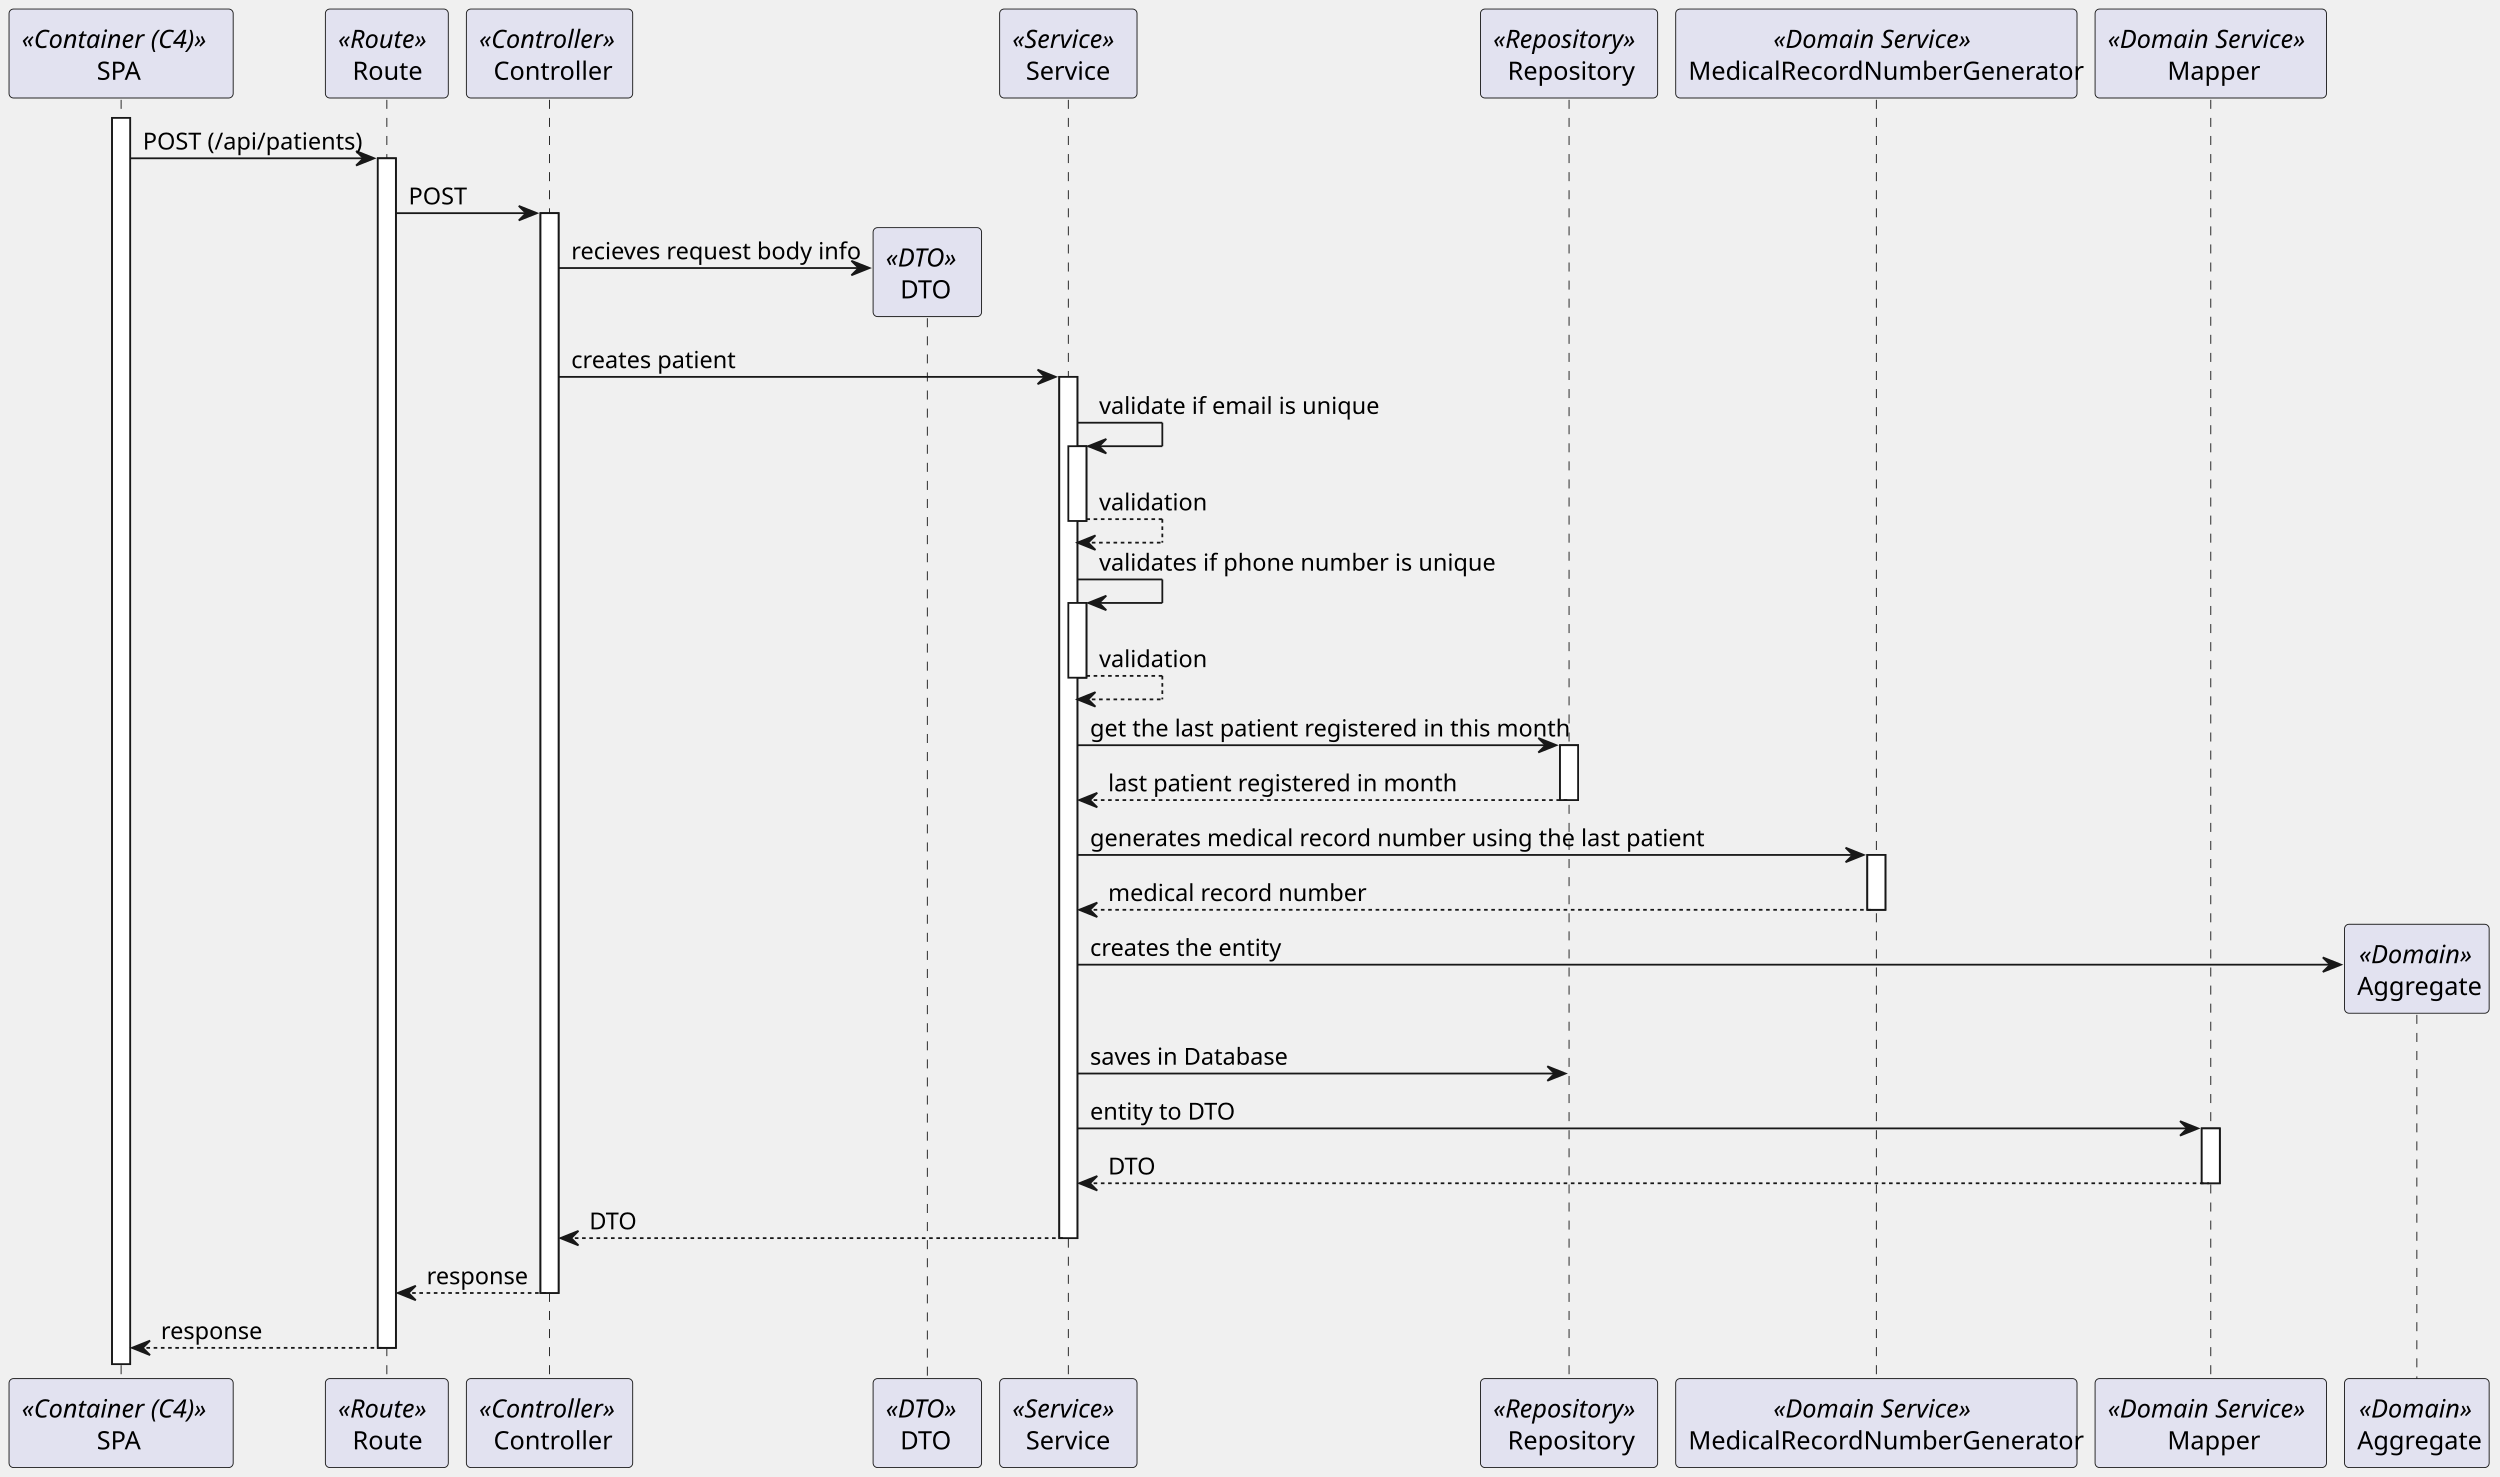
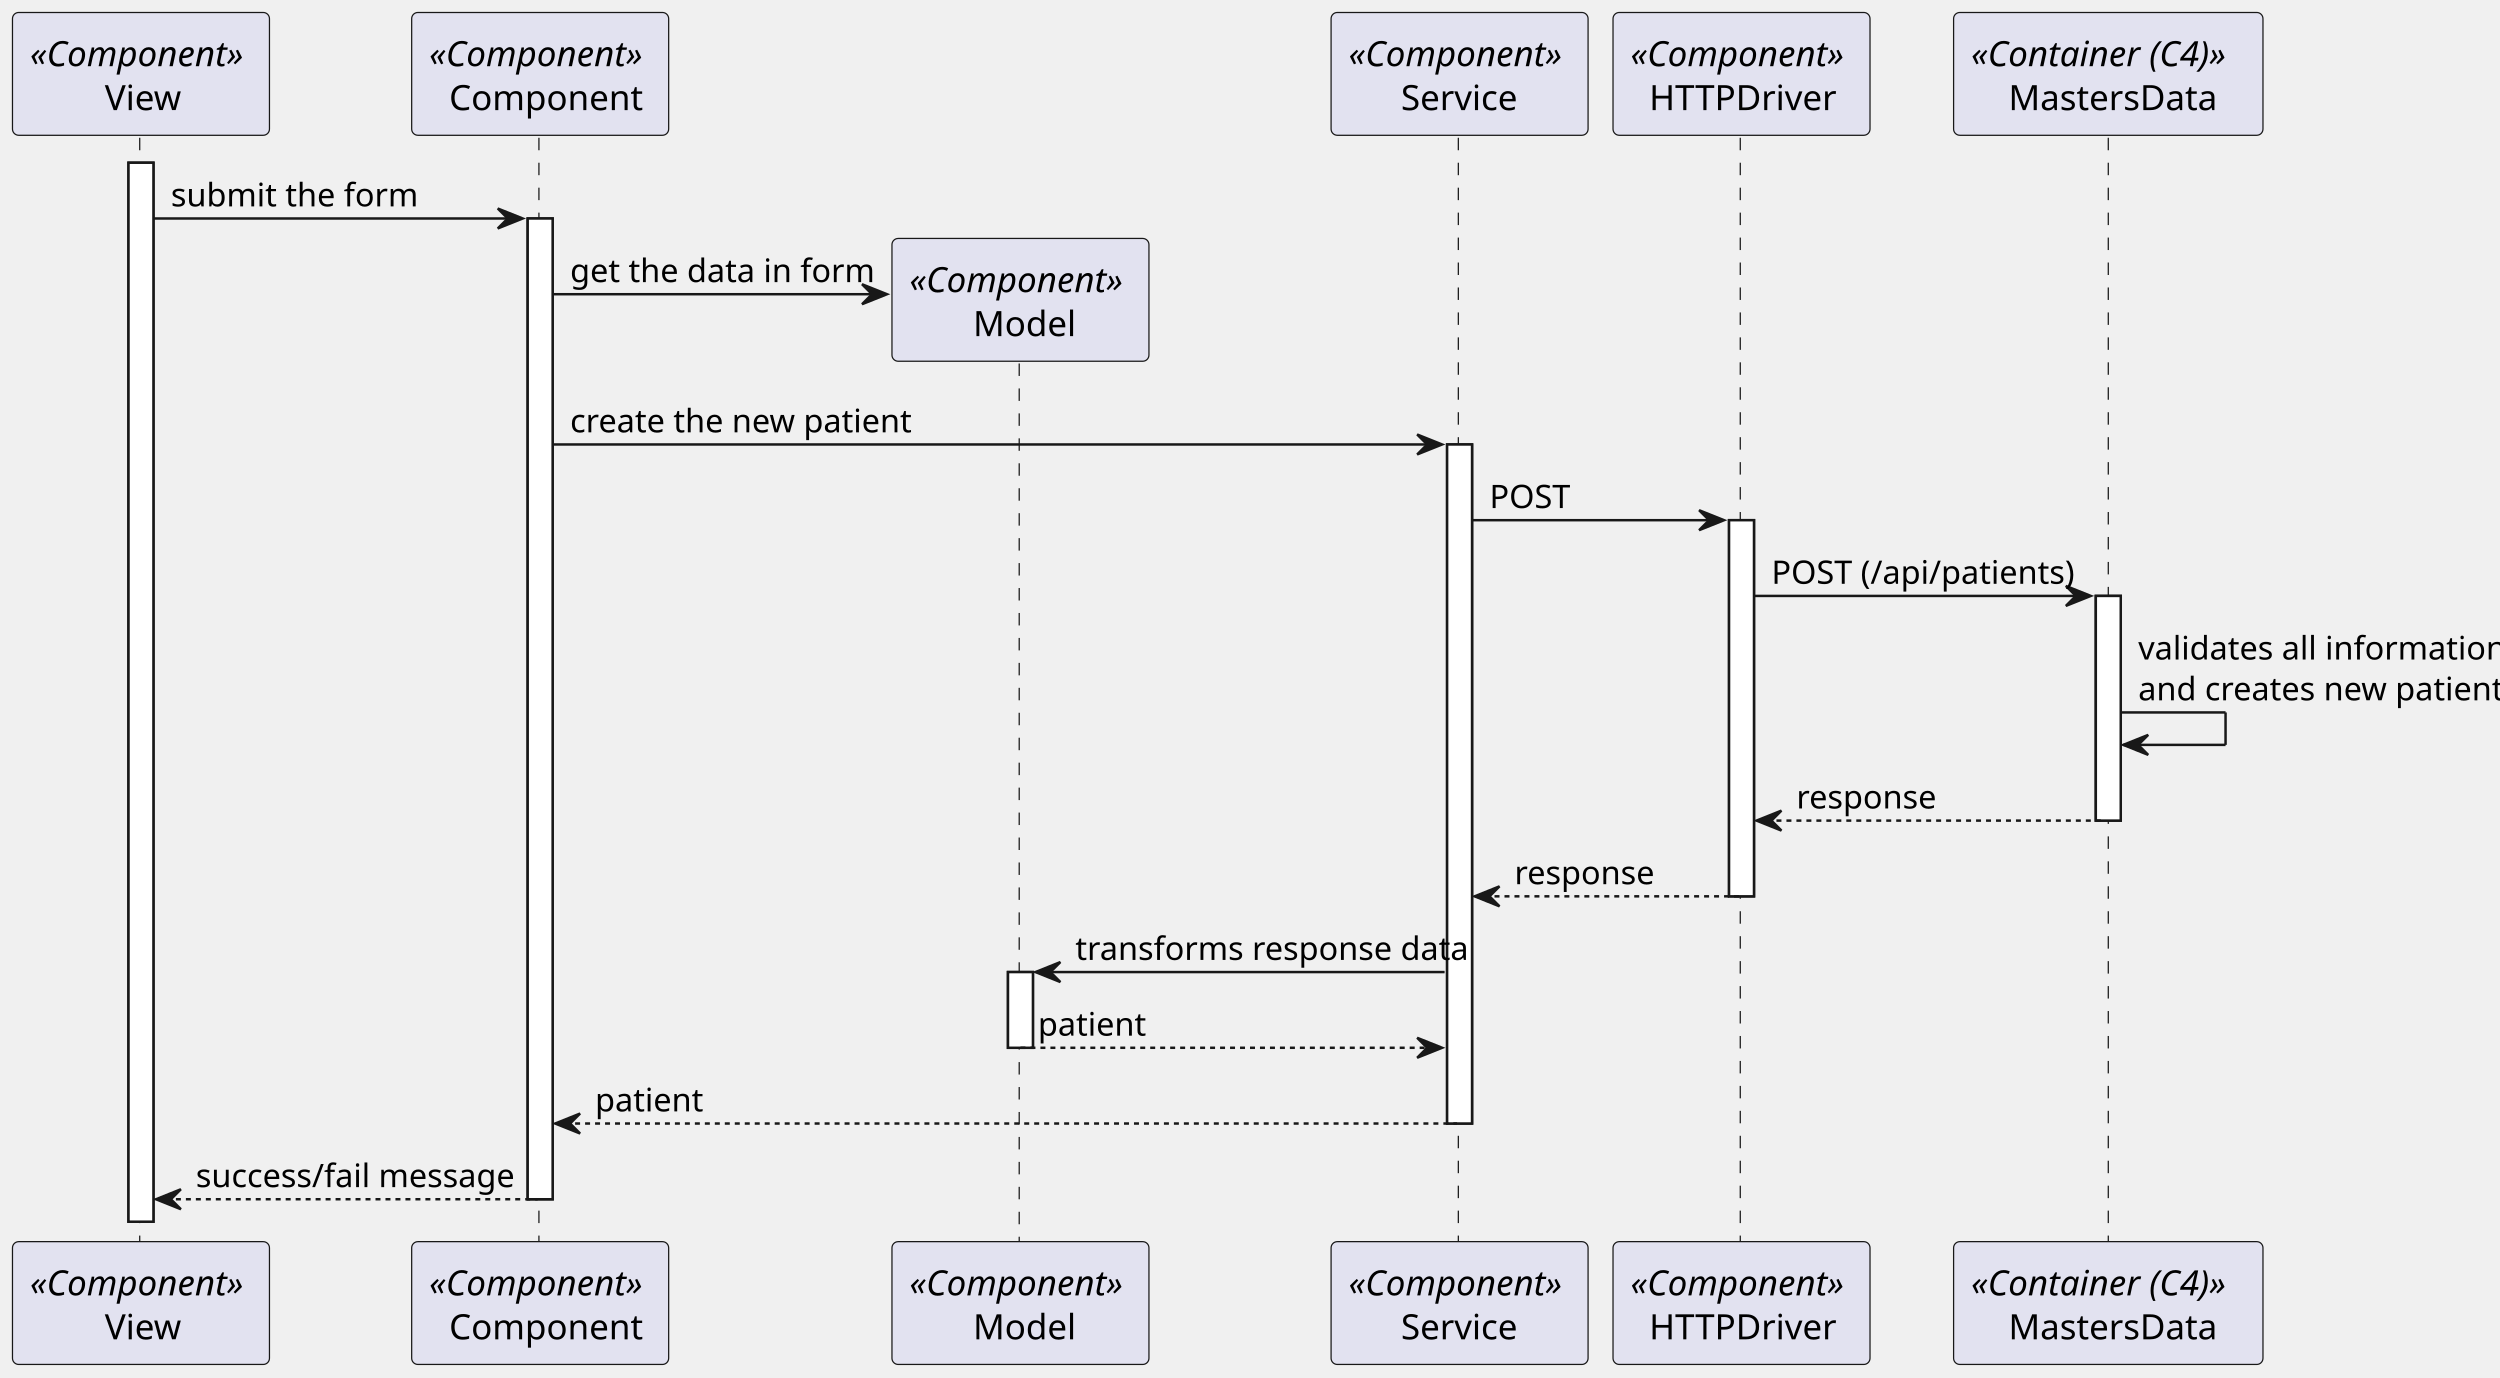
- <svg xmlns="http://www.w3.org/2000/svg" contentStyleType="text/css" height="817px" preserveAspectRatio="none" style="width:1383px;height:817px;background:#FFFFFF;" version="1.1" viewBox="0 0 1383 817" width="1383px" zoomAndPan="magnify">
+ <svg xmlns="http://www.w3.org/2000/svg" contentStyleType="text/css" height="552px" preserveAspectRatio="none" style="width:1002px;height:552px;background:#FFFFFF;" version="1.1" viewBox="0 0 1002 552" width="1002px" zoomAndPan="magnify">
  <defs />
  <g>
-     <rect fill="#FFFFFF" height="689.414" style="stroke:#181818;stroke-width:1.0;" width="10" x="62" y="65.219" />
-     <rect fill="#FFFFFF" height="658.062" style="stroke:#181818;stroke-width:1.0;" width="10" x="209" y="87.57" />
-     <rect fill="#FFFFFF" height="597.359" style="stroke:#181818;stroke-width:1.0;" width="10" x="299" y="117.922" />
-     <rect fill="#FFFFFF" height="476.438" style="stroke:#181818;stroke-width:1.0;" width="10" x="586" y="208.492" />
-     <rect fill="#FFFFFF" height="41.352" style="stroke:#181818;stroke-width:1.0;" width="10" x="591" y="246.844" />
-     <rect fill="#FFFFFF" height="41.352" style="stroke:#181818;stroke-width:1.0;" width="10" x="591" y="333.547" />
-     <rect fill="#FFFFFF" height="30.352" style="stroke:#181818;stroke-width:1.0;" width="10" x="863" y="412.25" />
-     <rect fill="#FFFFFF" height="30.352" style="stroke:#181818;stroke-width:1.0;" width="10" x="1033" y="472.953" />
-     <rect fill="#FFFFFF" height="30.352" style="stroke:#181818;stroke-width:1.0;" width="10" x="1218" y="624.227" />
-     <line style="stroke:#181818;stroke-width:0.5;stroke-dasharray:5.0,5.0;" x1="67" x2="67" y1="55.219" y2="763.633" />
-     <line style="stroke:#181818;stroke-width:0.5;stroke-dasharray:5.0,5.0;" x1="214" x2="214" y1="55.219" y2="763.633" />
-     <line style="stroke:#181818;stroke-width:0.5;stroke-dasharray:5.0,5.0;" x1="304" x2="304" y1="55.219" y2="763.633" />
-     <line style="stroke:#181818;stroke-width:0.5;stroke-dasharray:5.0,5.0;" x1="513" x2="513" y1="166.031" y2="763.633" />
-     <line style="stroke:#181818;stroke-width:0.5;stroke-dasharray:5.0,5.0;" x1="591" x2="591" y1="55.219" y2="763.633" />
-     <line style="stroke:#181818;stroke-width:0.5;stroke-dasharray:5.0,5.0;" x1="868" x2="868" y1="55.219" y2="763.633" />
-     <line style="stroke:#181818;stroke-width:0.5;stroke-dasharray:5.0,5.0;" x1="1038" x2="1038" y1="55.219" y2="763.633" />
-     <line style="stroke:#181818;stroke-width:0.5;stroke-dasharray:5.0,5.0;" x1="1223" x2="1223" y1="55.219" y2="763.633" />
-     <line style="stroke:#181818;stroke-width:0.5;stroke-dasharray:5.0,5.0;" x1="1337" x2="1337" y1="551.414" y2="763.633" />
-     <rect fill="#E2E2F0" height="49.219" rx="2.5" ry="2.5" style="stroke:#181818;stroke-width:0.5;" width="124" x="5" y="5" />
-     <text fill="#000000" font-family="sans-serif" font-size="14" font-style="italic" lengthAdjust="spacing" textLength="110" x="12" y="26.533">«Container (C4)»</text>
-     <text fill="#000000" font-family="sans-serif" font-size="14" lengthAdjust="spacing" textLength="27" x="53.5" y="44.143">SPA</text>
-     <rect fill="#E2E2F0" height="49.219" rx="2.5" ry="2.5" style="stroke:#181818;stroke-width:0.5;" width="124" x="5" y="762.633" />
-     <text fill="#000000" font-family="sans-serif" font-size="14" font-style="italic" lengthAdjust="spacing" textLength="110" x="12" y="784.166">«Container (C4)»</text>
-     <text fill="#000000" font-family="sans-serif" font-size="14" lengthAdjust="spacing" textLength="27" x="53.5" y="801.775">SPA</text>
-     <rect fill="#E2E2F0" height="49.219" rx="2.5" ry="2.5" style="stroke:#181818;stroke-width:0.5;" width="68" x="180" y="5" />
-     <text fill="#000000" font-family="sans-serif" font-size="14" font-style="italic" lengthAdjust="spacing" textLength="54" x="187" y="26.533">«Route»</text>
-     <text fill="#000000" font-family="sans-serif" font-size="14" lengthAdjust="spacing" textLength="38" x="195" y="44.143">Route</text>
-     <rect fill="#E2E2F0" height="49.219" rx="2.5" ry="2.5" style="stroke:#181818;stroke-width:0.5;" width="68" x="180" y="762.633" />
-     <text fill="#000000" font-family="sans-serif" font-size="14" font-style="italic" lengthAdjust="spacing" textLength="54" x="187" y="784.166">«Route»</text>
-     <text fill="#000000" font-family="sans-serif" font-size="14" lengthAdjust="spacing" textLength="38" x="195" y="801.775">Route</text>
-     <rect fill="#E2E2F0" height="49.219" rx="2.5" ry="2.5" style="stroke:#181818;stroke-width:0.5;" width="92" x="258" y="5" />
-     <text fill="#000000" font-family="sans-serif" font-size="14" font-style="italic" lengthAdjust="spacing" textLength="78" x="265" y="26.533">«Controller»</text>
-     <text fill="#000000" font-family="sans-serif" font-size="14" lengthAdjust="spacing" textLength="62" x="273" y="44.143">Controller</text>
-     <rect fill="#E2E2F0" height="49.219" rx="2.5" ry="2.5" style="stroke:#181818;stroke-width:0.5;" width="92" x="258" y="762.633" />
-     <text fill="#000000" font-family="sans-serif" font-size="14" font-style="italic" lengthAdjust="spacing" textLength="78" x="265" y="784.166">«Controller»</text>
-     <text fill="#000000" font-family="sans-serif" font-size="14" lengthAdjust="spacing" textLength="62" x="273" y="801.775">Controller</text>
-     <rect fill="#E2E2F0" height="49.219" rx="2.5" ry="2.5" style="stroke:#181818;stroke-width:0.5;" width="60" x="483" y="762.633" />
-     <text fill="#000000" font-family="sans-serif" font-size="14" font-style="italic" lengthAdjust="spacing" textLength="46" x="490" y="784.166">«DTO»</text>
-     <text fill="#000000" font-family="sans-serif" font-size="14" lengthAdjust="spacing" textLength="30" x="498" y="801.775">DTO</text>
-     <rect fill="#E2E2F0" height="49.219" rx="2.5" ry="2.5" style="stroke:#181818;stroke-width:0.5;" width="76" x="553" y="5" />
-     <text fill="#000000" font-family="sans-serif" font-size="14" font-style="italic" lengthAdjust="spacing" textLength="62" x="560" y="26.533">«Service»</text>
-     <text fill="#000000" font-family="sans-serif" font-size="14" lengthAdjust="spacing" textLength="47" x="567.5" y="44.143">Service</text>
-     <rect fill="#E2E2F0" height="49.219" rx="2.5" ry="2.5" style="stroke:#181818;stroke-width:0.5;" width="76" x="553" y="762.633" />
-     <text fill="#000000" font-family="sans-serif" font-size="14" font-style="italic" lengthAdjust="spacing" textLength="62" x="560" y="784.166">«Service»</text>
-     <text fill="#000000" font-family="sans-serif" font-size="14" lengthAdjust="spacing" textLength="47" x="567.5" y="801.775">Service</text>
-     <rect fill="#E2E2F0" height="49.219" rx="2.5" ry="2.5" style="stroke:#181818;stroke-width:0.5;" width="98" x="819" y="5" />
-     <text fill="#000000" font-family="sans-serif" font-size="14" font-style="italic" lengthAdjust="spacing" textLength="84" x="826" y="26.533">«Repository»</text>
-     <text fill="#000000" font-family="sans-serif" font-size="14" lengthAdjust="spacing" textLength="68" x="834" y="44.143">Repository</text>
-     <rect fill="#E2E2F0" height="49.219" rx="2.5" ry="2.5" style="stroke:#181818;stroke-width:0.5;" width="98" x="819" y="762.633" />
-     <text fill="#000000" font-family="sans-serif" font-size="14" font-style="italic" lengthAdjust="spacing" textLength="84" x="826" y="784.166">«Repository»</text>
-     <text fill="#000000" font-family="sans-serif" font-size="14" lengthAdjust="spacing" textLength="68" x="834" y="801.775">Repository</text>
-     <rect fill="#E2E2F0" height="49.219" rx="2.5" ry="2.5" style="stroke:#181818;stroke-width:0.5;" width="222" x="927" y="5" />
-     <text fill="#000000" font-family="sans-serif" font-size="14" font-style="italic" lengthAdjust="spacing" textLength="114" x="981" y="26.533">«Domain Service»</text>
-     <text fill="#000000" font-family="sans-serif" font-size="14" lengthAdjust="spacing" textLength="208" x="934" y="44.143">MedicalRecordNumberGenerator</text>
-     <rect fill="#E2E2F0" height="49.219" rx="2.5" ry="2.5" style="stroke:#181818;stroke-width:0.5;" width="222" x="927" y="762.633" />
-     <text fill="#000000" font-family="sans-serif" font-size="14" font-style="italic" lengthAdjust="spacing" textLength="114" x="981" y="784.166">«Domain Service»</text>
-     <text fill="#000000" font-family="sans-serif" font-size="14" lengthAdjust="spacing" textLength="208" x="934" y="801.775">MedicalRecordNumberGenerator</text>
-     <rect fill="#E2E2F0" height="49.219" rx="2.5" ry="2.5" style="stroke:#181818;stroke-width:0.5;" width="128" x="1159" y="5" />
-     <text fill="#000000" font-family="sans-serif" font-size="14" font-style="italic" lengthAdjust="spacing" textLength="114" x="1166" y="26.533">«Domain Service»</text>
-     <text fill="#000000" font-family="sans-serif" font-size="14" lengthAdjust="spacing" textLength="48" x="1199" y="44.143">Mapper</text>
-     <rect fill="#E2E2F0" height="49.219" rx="2.5" ry="2.5" style="stroke:#181818;stroke-width:0.5;" width="128" x="1159" y="762.633" />
-     <text fill="#000000" font-family="sans-serif" font-size="14" font-style="italic" lengthAdjust="spacing" textLength="114" x="1166" y="784.166">«Domain Service»</text>
-     <text fill="#000000" font-family="sans-serif" font-size="14" lengthAdjust="spacing" textLength="48" x="1199" y="801.775">Mapper</text>
-     <rect fill="#E2E2F0" height="49.219" rx="2.5" ry="2.5" style="stroke:#181818;stroke-width:0.5;" width="80" x="1297" y="762.633" />
-     <text fill="#000000" font-family="sans-serif" font-size="14" font-style="italic" lengthAdjust="spacing" textLength="64" x="1305" y="784.166">«Domain»</text>
-     <text fill="#000000" font-family="sans-serif" font-size="14" lengthAdjust="spacing" textLength="66" x="1304" y="801.775">Aggregate</text>
-     <rect fill="#FFFFFF" height="689.414" style="stroke:#181818;stroke-width:1.0;" width="10" x="62" y="65.219" />
-     <rect fill="#FFFFFF" height="658.062" style="stroke:#181818;stroke-width:1.0;" width="10" x="209" y="87.57" />
-     <rect fill="#FFFFFF" height="597.359" style="stroke:#181818;stroke-width:1.0;" width="10" x="299" y="117.922" />
-     <rect fill="#FFFFFF" height="476.438" style="stroke:#181818;stroke-width:1.0;" width="10" x="586" y="208.492" />
-     <rect fill="#FFFFFF" height="41.352" style="stroke:#181818;stroke-width:1.0;" width="10" x="591" y="246.844" />
-     <rect fill="#FFFFFF" height="41.352" style="stroke:#181818;stroke-width:1.0;" width="10" x="591" y="333.547" />
-     <rect fill="#FFFFFF" height="30.352" style="stroke:#181818;stroke-width:1.0;" width="10" x="863" y="412.25" />
-     <rect fill="#FFFFFF" height="30.352" style="stroke:#181818;stroke-width:1.0;" width="10" x="1033" y="472.953" />
-     <rect fill="#FFFFFF" height="30.352" style="stroke:#181818;stroke-width:1.0;" width="10" x="1218" y="624.227" />
-     <polygon fill="#181818" points="197,83.57,207,87.57,197,91.57,201,87.57" style="stroke:#181818;stroke-width:1.0;" />
-     <line style="stroke:#181818;stroke-width:1.0;" x1="72" x2="203" y1="87.57" y2="87.57" />
-     <text fill="#000000" font-family="sans-serif" font-size="13" lengthAdjust="spacing" textLength="118" x="79" y="82.714">POST (/api/patients)</text>
-     <polygon fill="#181818" points="287,113.922,297,117.922,287,121.922,291,117.922" style="stroke:#181818;stroke-width:1.0;" />
-     <line style="stroke:#181818;stroke-width:1.0;" x1="219" x2="293" y1="117.922" y2="117.922" />
-     <text fill="#000000" font-family="sans-serif" font-size="13" lengthAdjust="spacing" textLength="35" x="226" y="113.065">POST</text>
-     <polygon fill="#181818" points="471,144.273,481,148.273,471,152.273,475,148.273" style="stroke:#181818;stroke-width:1.0;" />
-     <line style="stroke:#181818;stroke-width:1.0;" x1="309" x2="477" y1="148.273" y2="148.273" />
-     <text fill="#000000" font-family="sans-serif" font-size="13" lengthAdjust="spacing" textLength="150" x="316" y="143.417">recieves request body info</text>
-     <rect fill="#E2E2F0" height="49.219" rx="2.5" ry="2.5" style="stroke:#181818;stroke-width:0.5;" width="60" x="483" y="125.922" />
-     <text fill="#000000" font-family="sans-serif" font-size="14" font-style="italic" lengthAdjust="spacing" textLength="46" x="490" y="147.455">«DTO»</text>
-     <text fill="#000000" font-family="sans-serif" font-size="14" lengthAdjust="spacing" textLength="30" x="498" y="165.065">DTO</text>
-     <polygon fill="#181818" points="574,204.492,584,208.492,574,212.492,578,208.492" style="stroke:#181818;stroke-width:1.0;" />
-     <line style="stroke:#181818;stroke-width:1.0;" x1="309" x2="580" y1="208.492" y2="208.492" />
-     <text fill="#000000" font-family="sans-serif" font-size="13" lengthAdjust="spacing" textLength="86" x="316" y="203.636">creates patient</text>
-     <line style="stroke:#181818;stroke-width:1.0;" x1="596" x2="643" y1="233.844" y2="233.844" />
-     <line style="stroke:#181818;stroke-width:1.0;" x1="643" x2="643" y1="233.844" y2="246.844" />
-     <line style="stroke:#181818;stroke-width:1.0;" x1="602" x2="643" y1="246.844" y2="246.844" />
-     <polygon fill="#181818" points="612,242.844,602,246.844,612,250.844,608,246.844" style="stroke:#181818;stroke-width:1.0;" />
-     <text fill="#000000" font-family="sans-serif" font-size="13" lengthAdjust="spacing" textLength="144" x="608" y="228.987">validate if email is unique</text>
-     <line style="stroke:#181818;stroke-width:1.0;stroke-dasharray:2.0,2.0;" x1="601" x2="643" y1="287.195" y2="287.195" />
-     <line style="stroke:#181818;stroke-width:1.0;stroke-dasharray:2.0,2.0;" x1="643" x2="643" y1="287.195" y2="300.195" />
-     <line style="stroke:#181818;stroke-width:1.0;stroke-dasharray:2.0,2.0;" x1="596" x2="643" y1="300.195" y2="300.195" />
-     <polygon fill="#181818" points="606,296.195,596,300.195,606,304.195,602,300.195" style="stroke:#181818;stroke-width:1.0;" />
-     <text fill="#000000" font-family="sans-serif" font-size="13" lengthAdjust="spacing" textLength="53" x="608" y="282.339">validation</text>
-     <line style="stroke:#181818;stroke-width:1.0;" x1="596" x2="643" y1="320.547" y2="320.547" />
-     <line style="stroke:#181818;stroke-width:1.0;" x1="643" x2="643" y1="320.547" y2="333.547" />
-     <line style="stroke:#181818;stroke-width:1.0;" x1="602" x2="643" y1="333.547" y2="333.547" />
-     <polygon fill="#181818" points="612,329.547,602,333.547,612,337.547,608,333.547" style="stroke:#181818;stroke-width:1.0;" />
-     <text fill="#000000" font-family="sans-serif" font-size="13" lengthAdjust="spacing" textLength="202" x="608" y="315.69">validates if phone number is unique</text>
-     <line style="stroke:#181818;stroke-width:1.0;stroke-dasharray:2.0,2.0;" x1="601" x2="643" y1="373.898" y2="373.898" />
-     <line style="stroke:#181818;stroke-width:1.0;stroke-dasharray:2.0,2.0;" x1="643" x2="643" y1="373.898" y2="386.898" />
-     <line style="stroke:#181818;stroke-width:1.0;stroke-dasharray:2.0,2.0;" x1="596" x2="643" y1="386.898" y2="386.898" />
-     <polygon fill="#181818" points="606,382.898,596,386.898,606,390.898,602,386.898" style="stroke:#181818;stroke-width:1.0;" />
-     <text fill="#000000" font-family="sans-serif" font-size="13" lengthAdjust="spacing" textLength="53" x="608" y="369.042">validation</text>
-     <polygon fill="#181818" points="851,408.25,861,412.25,851,416.25,855,412.25" style="stroke:#181818;stroke-width:1.0;" />
-     <line style="stroke:#181818;stroke-width:1.0;" x1="596" x2="857" y1="412.25" y2="412.25" />
-     <text fill="#000000" font-family="sans-serif" font-size="13" lengthAdjust="spacing" textLength="248" x="603" y="407.394">get the last patient registered in this month</text>
-     <polygon fill="#181818" points="607,438.602,597,442.602,607,446.602,603,442.602" style="stroke:#181818;stroke-width:1.0;" />
-     <line style="stroke:#181818;stroke-width:1.0;stroke-dasharray:2.0,2.0;" x1="601" x2="867" y1="442.602" y2="442.602" />
-     <text fill="#000000" font-family="sans-serif" font-size="13" lengthAdjust="spacing" textLength="179" x="613" y="437.745">last patient registered in month</text>
-     <polygon fill="#181818" points="1021,468.953,1031,472.953,1021,476.953,1025,472.953" style="stroke:#181818;stroke-width:1.0;" />
-     <line style="stroke:#181818;stroke-width:1.0;" x1="596" x2="1027" y1="472.953" y2="472.953" />
-     <text fill="#000000" font-family="sans-serif" font-size="13" lengthAdjust="spacing" textLength="318" x="603" y="468.097">generates medical record number using the last patient</text>
-     <polygon fill="#181818" points="607,499.305,597,503.305,607,507.305,603,503.305" style="stroke:#181818;stroke-width:1.0;" />
-     <line style="stroke:#181818;stroke-width:1.0;stroke-dasharray:2.0,2.0;" x1="601" x2="1037" y1="503.305" y2="503.305" />
-     <text fill="#000000" font-family="sans-serif" font-size="13" lengthAdjust="spacing" textLength="132" x="613" y="498.448">medical record number</text>
-     <polygon fill="#181818" points="1285,529.656,1295,533.656,1285,537.656,1289,533.656" style="stroke:#181818;stroke-width:1.0;" />
-     <line style="stroke:#181818;stroke-width:1.0;" x1="596" x2="1291" y1="533.656" y2="533.656" />
-     <text fill="#000000" font-family="sans-serif" font-size="13" lengthAdjust="spacing" textLength="101" x="603" y="528.8">creates the entity</text>
-     <rect fill="#E2E2F0" height="49.219" rx="2.5" ry="2.5" style="stroke:#181818;stroke-width:0.5;" width="80" x="1297" y="511.305" />
-     <text fill="#000000" font-family="sans-serif" font-size="14" font-style="italic" lengthAdjust="spacing" textLength="64" x="1305" y="532.838">«Domain»</text>
-     <text fill="#000000" font-family="sans-serif" font-size="14" lengthAdjust="spacing" textLength="66" x="1304" y="550.447">Aggregate</text>
-     <polygon fill="#181818" points="856,589.875,866,593.875,856,597.875,860,593.875" style="stroke:#181818;stroke-width:1.0;" />
-     <line style="stroke:#181818;stroke-width:1.0;" x1="596" x2="862" y1="593.875" y2="593.875" />
-     <text fill="#000000" font-family="sans-serif" font-size="13" lengthAdjust="spacing" textLength="106" x="603" y="589.019">saves in Database</text>
-     <polygon fill="#181818" points="1206,620.227,1216,624.227,1206,628.227,1210,624.227" style="stroke:#181818;stroke-width:1.0;" />
-     <line style="stroke:#181818;stroke-width:1.0;" x1="596" x2="1212" y1="624.227" y2="624.227" />
-     <text fill="#000000" font-family="sans-serif" font-size="13" lengthAdjust="spacing" textLength="77" x="603" y="619.37">entity to DTO</text>
-     <polygon fill="#181818" points="607,650.578,597,654.578,607,658.578,603,654.578" style="stroke:#181818;stroke-width:1.0;" />
-     <line style="stroke:#181818;stroke-width:1.0;stroke-dasharray:2.0,2.0;" x1="601" x2="1222" y1="654.578" y2="654.578" />
-     <text fill="#000000" font-family="sans-serif" font-size="13" lengthAdjust="spacing" textLength="26" x="613" y="649.722">DTO</text>
-     <polygon fill="#181818" points="320,680.93,310,684.93,320,688.93,316,684.93" style="stroke:#181818;stroke-width:1.0;" />
-     <line style="stroke:#181818;stroke-width:1.0;stroke-dasharray:2.0,2.0;" x1="314" x2="590" y1="684.93" y2="684.93" />
-     <text fill="#000000" font-family="sans-serif" font-size="13" lengthAdjust="spacing" textLength="26" x="326" y="680.073">DTO</text>
-     <polygon fill="#181818" points="230,711.281,220,715.281,230,719.281,226,715.281" style="stroke:#181818;stroke-width:1.0;" />
-     <line style="stroke:#181818;stroke-width:1.0;stroke-dasharray:2.0,2.0;" x1="224" x2="303" y1="715.281" y2="715.281" />
-     <text fill="#000000" font-family="sans-serif" font-size="13" lengthAdjust="spacing" textLength="53" x="236" y="710.425">response</text>
-     <polygon fill="#181818" points="83,741.633,73,745.633,83,749.633,79,745.633" style="stroke:#181818;stroke-width:1.0;" />
-     <line style="stroke:#181818;stroke-width:1.0;stroke-dasharray:2.0,2.0;" x1="77" x2="213" y1="745.633" y2="745.633" />
-     <text fill="#000000" font-family="sans-serif" font-size="13" lengthAdjust="spacing" textLength="53" x="89" y="740.776">response</text>
+     <rect fill="#FFFFFF" height="424.438" style="stroke:#181818;stroke-width:1.0;" width="10" x="51.5" y="65.219" />
+     <rect fill="#FFFFFF" height="393.086" style="stroke:#181818;stroke-width:1.0;" width="10" x="211.5" y="87.57" />
+     <rect fill="#FFFFFF" height="30.352" style="stroke:#181818;stroke-width:1.0;" width="10" x="404" y="389.602" />
+     <rect fill="#FFFFFF" height="272.164" style="stroke:#181818;stroke-width:1.0;" width="10" x="580" y="178.141" />
+     <rect fill="#FFFFFF" height="150.758" style="stroke:#181818;stroke-width:1.0;" width="10" x="693" y="208.492" />
+     <rect fill="#FFFFFF" height="90.055" style="stroke:#181818;stroke-width:1.0;" width="10" x="840" y="238.844" />
+     <line style="stroke:#181818;stroke-width:0.5;stroke-dasharray:5.0,5.0;" x1="56" x2="56" y1="55.219" y2="498.656" />
+     <line style="stroke:#181818;stroke-width:0.5;stroke-dasharray:5.0,5.0;" x1="216" x2="216" y1="55.219" y2="498.656" />
+     <line style="stroke:#181818;stroke-width:0.5;stroke-dasharray:5.0,5.0;" x1="408.5" x2="408.5" y1="135.68" y2="498.656" />
+     <line style="stroke:#181818;stroke-width:0.5;stroke-dasharray:5.0,5.0;" x1="584.5" x2="584.5" y1="55.219" y2="498.656" />
+     <line style="stroke:#181818;stroke-width:0.5;stroke-dasharray:5.0,5.0;" x1="697.5" x2="697.5" y1="55.219" y2="498.656" />
+     <line style="stroke:#181818;stroke-width:0.5;stroke-dasharray:5.0,5.0;" x1="845" x2="845" y1="55.219" y2="498.656" />
+     <rect fill="#E2E2F0" height="49.219" rx="2.5" ry="2.5" style="stroke:#181818;stroke-width:0.5;" width="103" x="5" y="5" />
+     <text fill="#000000" font-family="sans-serif" font-size="14" font-style="italic" lengthAdjust="spacing" textLength="89" x="12" y="26.533">«Component»</text>
+     <text fill="#000000" font-family="sans-serif" font-size="14" lengthAdjust="spacing" textLength="29" x="42" y="44.143">View</text>
+     <rect fill="#E2E2F0" height="49.219" rx="2.5" ry="2.5" style="stroke:#181818;stroke-width:0.5;" width="103" x="5" y="497.656" />
+     <text fill="#000000" font-family="sans-serif" font-size="14" font-style="italic" lengthAdjust="spacing" textLength="89" x="12" y="519.189">«Component»</text>
+     <text fill="#000000" font-family="sans-serif" font-size="14" lengthAdjust="spacing" textLength="29" x="42" y="536.799">View</text>
+     <rect fill="#E2E2F0" height="49.219" rx="2.5" ry="2.5" style="stroke:#181818;stroke-width:0.5;" width="103" x="165" y="5" />
+     <text fill="#000000" font-family="sans-serif" font-size="14" font-style="italic" lengthAdjust="spacing" textLength="89" x="172" y="26.533">«Component»</text>
+     <text fill="#000000" font-family="sans-serif" font-size="14" lengthAdjust="spacing" textLength="73" x="180" y="44.143">Component</text>
+     <rect fill="#E2E2F0" height="49.219" rx="2.5" ry="2.5" style="stroke:#181818;stroke-width:0.5;" width="103" x="165" y="497.656" />
+     <text fill="#000000" font-family="sans-serif" font-size="14" font-style="italic" lengthAdjust="spacing" textLength="89" x="172" y="519.189">«Component»</text>
+     <text fill="#000000" font-family="sans-serif" font-size="14" lengthAdjust="spacing" textLength="73" x="180" y="536.799">Component</text>
+     <rect fill="#E2E2F0" height="49.219" rx="2.5" ry="2.5" style="stroke:#181818;stroke-width:0.5;" width="103" x="357.5" y="497.656" />
+     <text fill="#000000" font-family="sans-serif" font-size="14" font-style="italic" lengthAdjust="spacing" textLength="89" x="364.5" y="519.189">«Component»</text>
+     <text fill="#000000" font-family="sans-serif" font-size="14" lengthAdjust="spacing" textLength="38" x="390" y="536.799">Model</text>
+     <rect fill="#E2E2F0" height="49.219" rx="2.5" ry="2.5" style="stroke:#181818;stroke-width:0.5;" width="103" x="533.5" y="5" />
+     <text fill="#000000" font-family="sans-serif" font-size="14" font-style="italic" lengthAdjust="spacing" textLength="89" x="540.5" y="26.533">«Component»</text>
+     <text fill="#000000" font-family="sans-serif" font-size="14" lengthAdjust="spacing" textLength="47" x="561.5" y="44.143">Service</text>
+     <rect fill="#E2E2F0" height="49.219" rx="2.5" ry="2.5" style="stroke:#181818;stroke-width:0.5;" width="103" x="533.5" y="497.656" />
+     <text fill="#000000" font-family="sans-serif" font-size="14" font-style="italic" lengthAdjust="spacing" textLength="89" x="540.5" y="519.189">«Component»</text>
+     <text fill="#000000" font-family="sans-serif" font-size="14" lengthAdjust="spacing" textLength="47" x="561.5" y="536.799">Service</text>
+     <rect fill="#E2E2F0" height="49.219" rx="2.5" ry="2.5" style="stroke:#181818;stroke-width:0.5;" width="103" x="646.5" y="5" />
+     <text fill="#000000" font-family="sans-serif" font-size="14" font-style="italic" lengthAdjust="spacing" textLength="89" x="653.5" y="26.533">«Component»</text>
+     <text fill="#000000" font-family="sans-serif" font-size="14" lengthAdjust="spacing" textLength="74" x="661" y="44.143">HTTPDriver</text>
+     <rect fill="#E2E2F0" height="49.219" rx="2.5" ry="2.5" style="stroke:#181818;stroke-width:0.5;" width="103" x="646.5" y="497.656" />
+     <text fill="#000000" font-family="sans-serif" font-size="14" font-style="italic" lengthAdjust="spacing" textLength="89" x="653.5" y="519.189">«Component»</text>
+     <text fill="#000000" font-family="sans-serif" font-size="14" lengthAdjust="spacing" textLength="74" x="661" y="536.799">HTTPDriver</text>
+     <rect fill="#E2E2F0" height="49.219" rx="2.5" ry="2.5" style="stroke:#181818;stroke-width:0.5;" width="124" x="783" y="5" />
+     <text fill="#000000" font-family="sans-serif" font-size="14" font-style="italic" lengthAdjust="spacing" textLength="110" x="790" y="26.533">«Container (C4)»</text>
+     <text fill="#000000" font-family="sans-serif" font-size="14" lengthAdjust="spacing" textLength="80" x="805" y="44.143">MastersData</text>
+     <rect fill="#E2E2F0" height="49.219" rx="2.5" ry="2.5" style="stroke:#181818;stroke-width:0.5;" width="124" x="783" y="497.656" />
+     <text fill="#000000" font-family="sans-serif" font-size="14" font-style="italic" lengthAdjust="spacing" textLength="110" x="790" y="519.189">«Container (C4)»</text>
+     <text fill="#000000" font-family="sans-serif" font-size="14" lengthAdjust="spacing" textLength="80" x="805" y="536.799">MastersData</text>
+     <rect fill="#FFFFFF" height="424.438" style="stroke:#181818;stroke-width:1.0;" width="10" x="51.5" y="65.219" />
+     <rect fill="#FFFFFF" height="393.086" style="stroke:#181818;stroke-width:1.0;" width="10" x="211.5" y="87.57" />
+     <rect fill="#FFFFFF" height="30.352" style="stroke:#181818;stroke-width:1.0;" width="10" x="404" y="389.602" />
+     <rect fill="#FFFFFF" height="272.164" style="stroke:#181818;stroke-width:1.0;" width="10" x="580" y="178.141" />
+     <rect fill="#FFFFFF" height="150.758" style="stroke:#181818;stroke-width:1.0;" width="10" x="693" y="208.492" />
+     <rect fill="#FFFFFF" height="90.055" style="stroke:#181818;stroke-width:1.0;" width="10" x="840" y="238.844" />
+     <polygon fill="#181818" points="199.5,83.57,209.5,87.57,199.5,91.57,203.5,87.57" style="stroke:#181818;stroke-width:1.0;" />
+     <line style="stroke:#181818;stroke-width:1.0;" x1="61.5" x2="205.5" y1="87.57" y2="87.57" />
+     <text fill="#000000" font-family="sans-serif" font-size="13" lengthAdjust="spacing" textLength="90" x="68.5" y="82.714">submit the form</text>
+     <polygon fill="#181818" points="345.5,113.922,355.5,117.922,345.5,121.922,349.5,117.922" style="stroke:#181818;stroke-width:1.0;" />
+     <line style="stroke:#181818;stroke-width:1.0;" x1="221.5" x2="351.5" y1="117.922" y2="117.922" />
+     <text fill="#000000" font-family="sans-serif" font-size="13" lengthAdjust="spacing" textLength="112" x="228.5" y="113.065">get the data in form</text>
+     <rect fill="#E2E2F0" height="49.219" rx="2.5" ry="2.5" style="stroke:#181818;stroke-width:0.5;" width="103" x="357.5" y="95.57" />
+     <text fill="#000000" font-family="sans-serif" font-size="14" font-style="italic" lengthAdjust="spacing" textLength="89" x="364.5" y="117.103">«Component»</text>
+     <text fill="#000000" font-family="sans-serif" font-size="14" lengthAdjust="spacing" textLength="38" x="390" y="134.713">Model</text>
+     <polygon fill="#181818" points="568,174.141,578,178.141,568,182.141,572,178.141" style="stroke:#181818;stroke-width:1.0;" />
+     <line style="stroke:#181818;stroke-width:1.0;" x1="221.5" x2="574" y1="178.141" y2="178.141" />
+     <text fill="#000000" font-family="sans-serif" font-size="13" lengthAdjust="spacing" textLength="128" x="228.5" y="173.284">create the new patient</text>
+     <polygon fill="#181818" points="681,204.492,691,208.492,681,212.492,685,208.492" style="stroke:#181818;stroke-width:1.0;" />
+     <line style="stroke:#181818;stroke-width:1.0;" x1="590" x2="687" y1="208.492" y2="208.492" />
+     <text fill="#000000" font-family="sans-serif" font-size="13" lengthAdjust="spacing" textLength="35" x="597" y="203.636">POST</text>
+     <polygon fill="#181818" points="828,234.844,838,238.844,828,242.844,832,238.844" style="stroke:#181818;stroke-width:1.0;" />
+     <line style="stroke:#181818;stroke-width:1.0;" x1="703" x2="834" y1="238.844" y2="238.844" />
+     <text fill="#000000" font-family="sans-serif" font-size="13" lengthAdjust="spacing" textLength="118" x="710" y="233.987">POST (/api/patients)</text>
+     <line style="stroke:#181818;stroke-width:1.0;" x1="850" x2="892" y1="285.547" y2="285.547" />
+     <line style="stroke:#181818;stroke-width:1.0;" x1="892" x2="892" y1="285.547" y2="298.547" />
+     <line style="stroke:#181818;stroke-width:1.0;" x1="851" x2="892" y1="298.547" y2="298.547" />
+     <polygon fill="#181818" points="861,294.547,851,298.547,861,302.547,857,298.547" style="stroke:#181818;stroke-width:1.0;" />
+     <text fill="#000000" font-family="sans-serif" font-size="13" lengthAdjust="spacing" textLength="134" x="857" y="264.339">validates all information</text>
+     <text fill="#000000" font-family="sans-serif" font-size="13" lengthAdjust="spacing" textLength="138" x="857" y="280.69">and creates new patient</text>
+     <polygon fill="#181818" points="714,324.898,704,328.898,714,332.898,710,328.898" style="stroke:#181818;stroke-width:1.0;" />
+     <line style="stroke:#181818;stroke-width:1.0;stroke-dasharray:2.0,2.0;" x1="708" x2="844" y1="328.898" y2="328.898" />
+     <text fill="#000000" font-family="sans-serif" font-size="13" lengthAdjust="spacing" textLength="53" x="720" y="324.042">response</text>
+     <polygon fill="#181818" points="601,355.25,591,359.25,601,363.25,597,359.25" style="stroke:#181818;stroke-width:1.0;" />
+     <line style="stroke:#181818;stroke-width:1.0;stroke-dasharray:2.0,2.0;" x1="595" x2="697" y1="359.25" y2="359.25" />
+     <text fill="#000000" font-family="sans-serif" font-size="13" lengthAdjust="spacing" textLength="53" x="607" y="354.394">response</text>
+     <polygon fill="#181818" points="425,385.602,415,389.602,425,393.602,421,389.602" style="stroke:#181818;stroke-width:1.0;" />
+     <line style="stroke:#181818;stroke-width:1.0;" x1="419" x2="579" y1="389.602" y2="389.602" />
+     <text fill="#000000" font-family="sans-serif" font-size="13" lengthAdjust="spacing" textLength="147" x="431" y="384.745">transforms response data</text>
+     <polygon fill="#181818" points="568,415.953,578,419.953,568,423.953,572,419.953" style="stroke:#181818;stroke-width:1.0;" />
+     <line style="stroke:#181818;stroke-width:1.0;stroke-dasharray:2.0,2.0;" x1="409" x2="574" y1="419.953" y2="419.953" />
+     <text fill="#000000" font-family="sans-serif" font-size="13" lengthAdjust="spacing" textLength="39" x="416" y="415.097">patient</text>
+     <polygon fill="#181818" points="232.5,446.305,222.5,450.305,232.5,454.305,228.5,450.305" style="stroke:#181818;stroke-width:1.0;" />
+     <line style="stroke:#181818;stroke-width:1.0;stroke-dasharray:2.0,2.0;" x1="226.5" x2="584" y1="450.305" y2="450.305" />
+     <text fill="#000000" font-family="sans-serif" font-size="13" lengthAdjust="spacing" textLength="39" x="238.5" y="445.448">patient</text>
+     <polygon fill="#181818" points="72.5,476.656,62.5,480.656,72.5,484.656,68.5,480.656" style="stroke:#181818;stroke-width:1.0;" />
+     <line style="stroke:#181818;stroke-width:1.0;stroke-dasharray:2.0,2.0;" x1="66.5" x2="215.5" y1="480.656" y2="480.656" />
+     <text fill="#000000" font-family="sans-serif" font-size="13" lengthAdjust="spacing" textLength="126" x="78.5" y="475.8">success/fail message</text>
  </g>
</svg>
